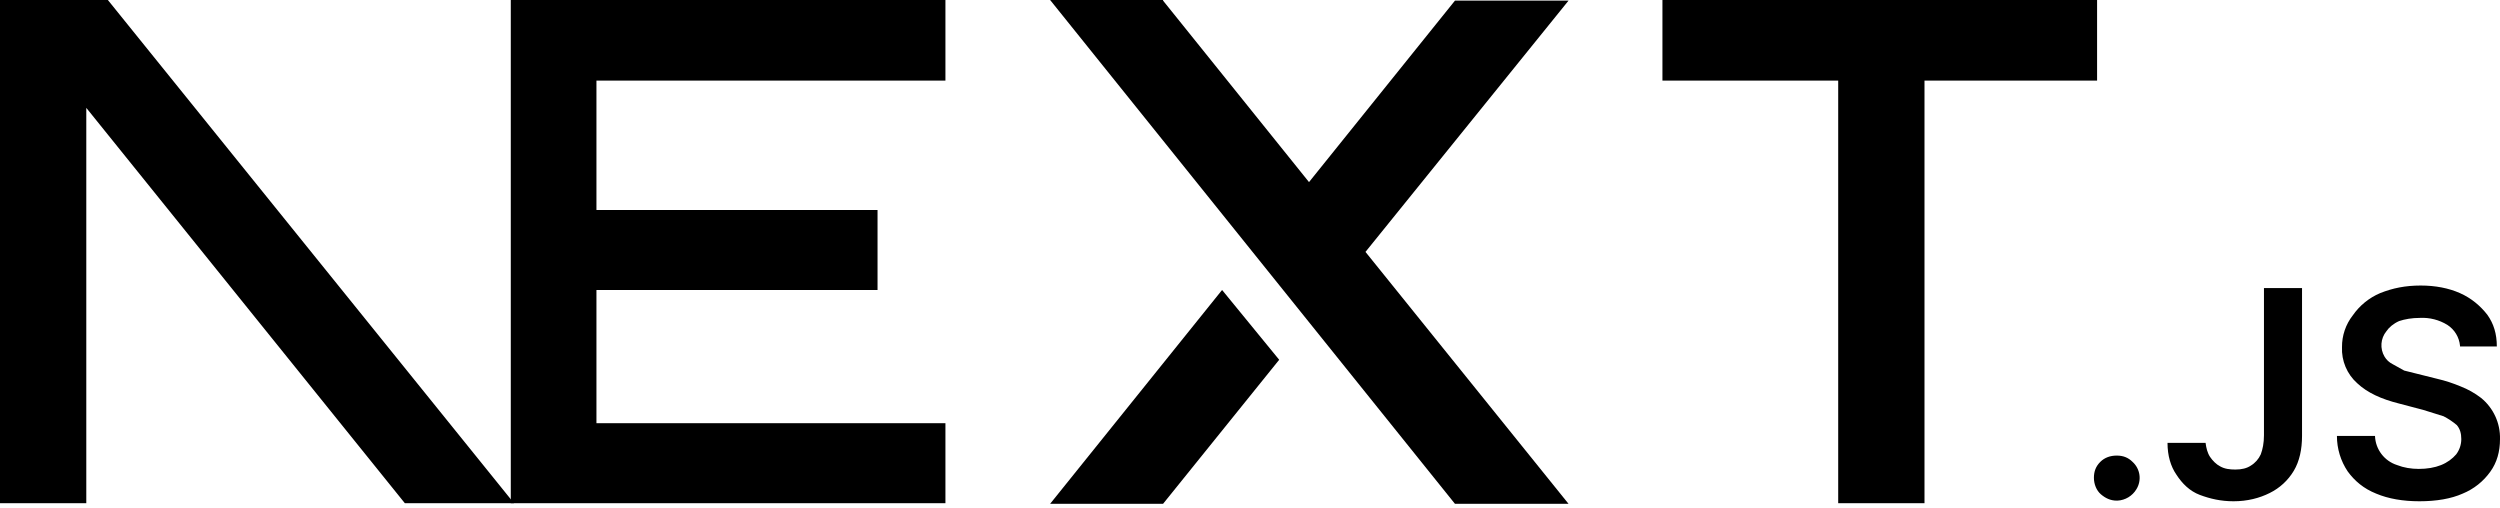
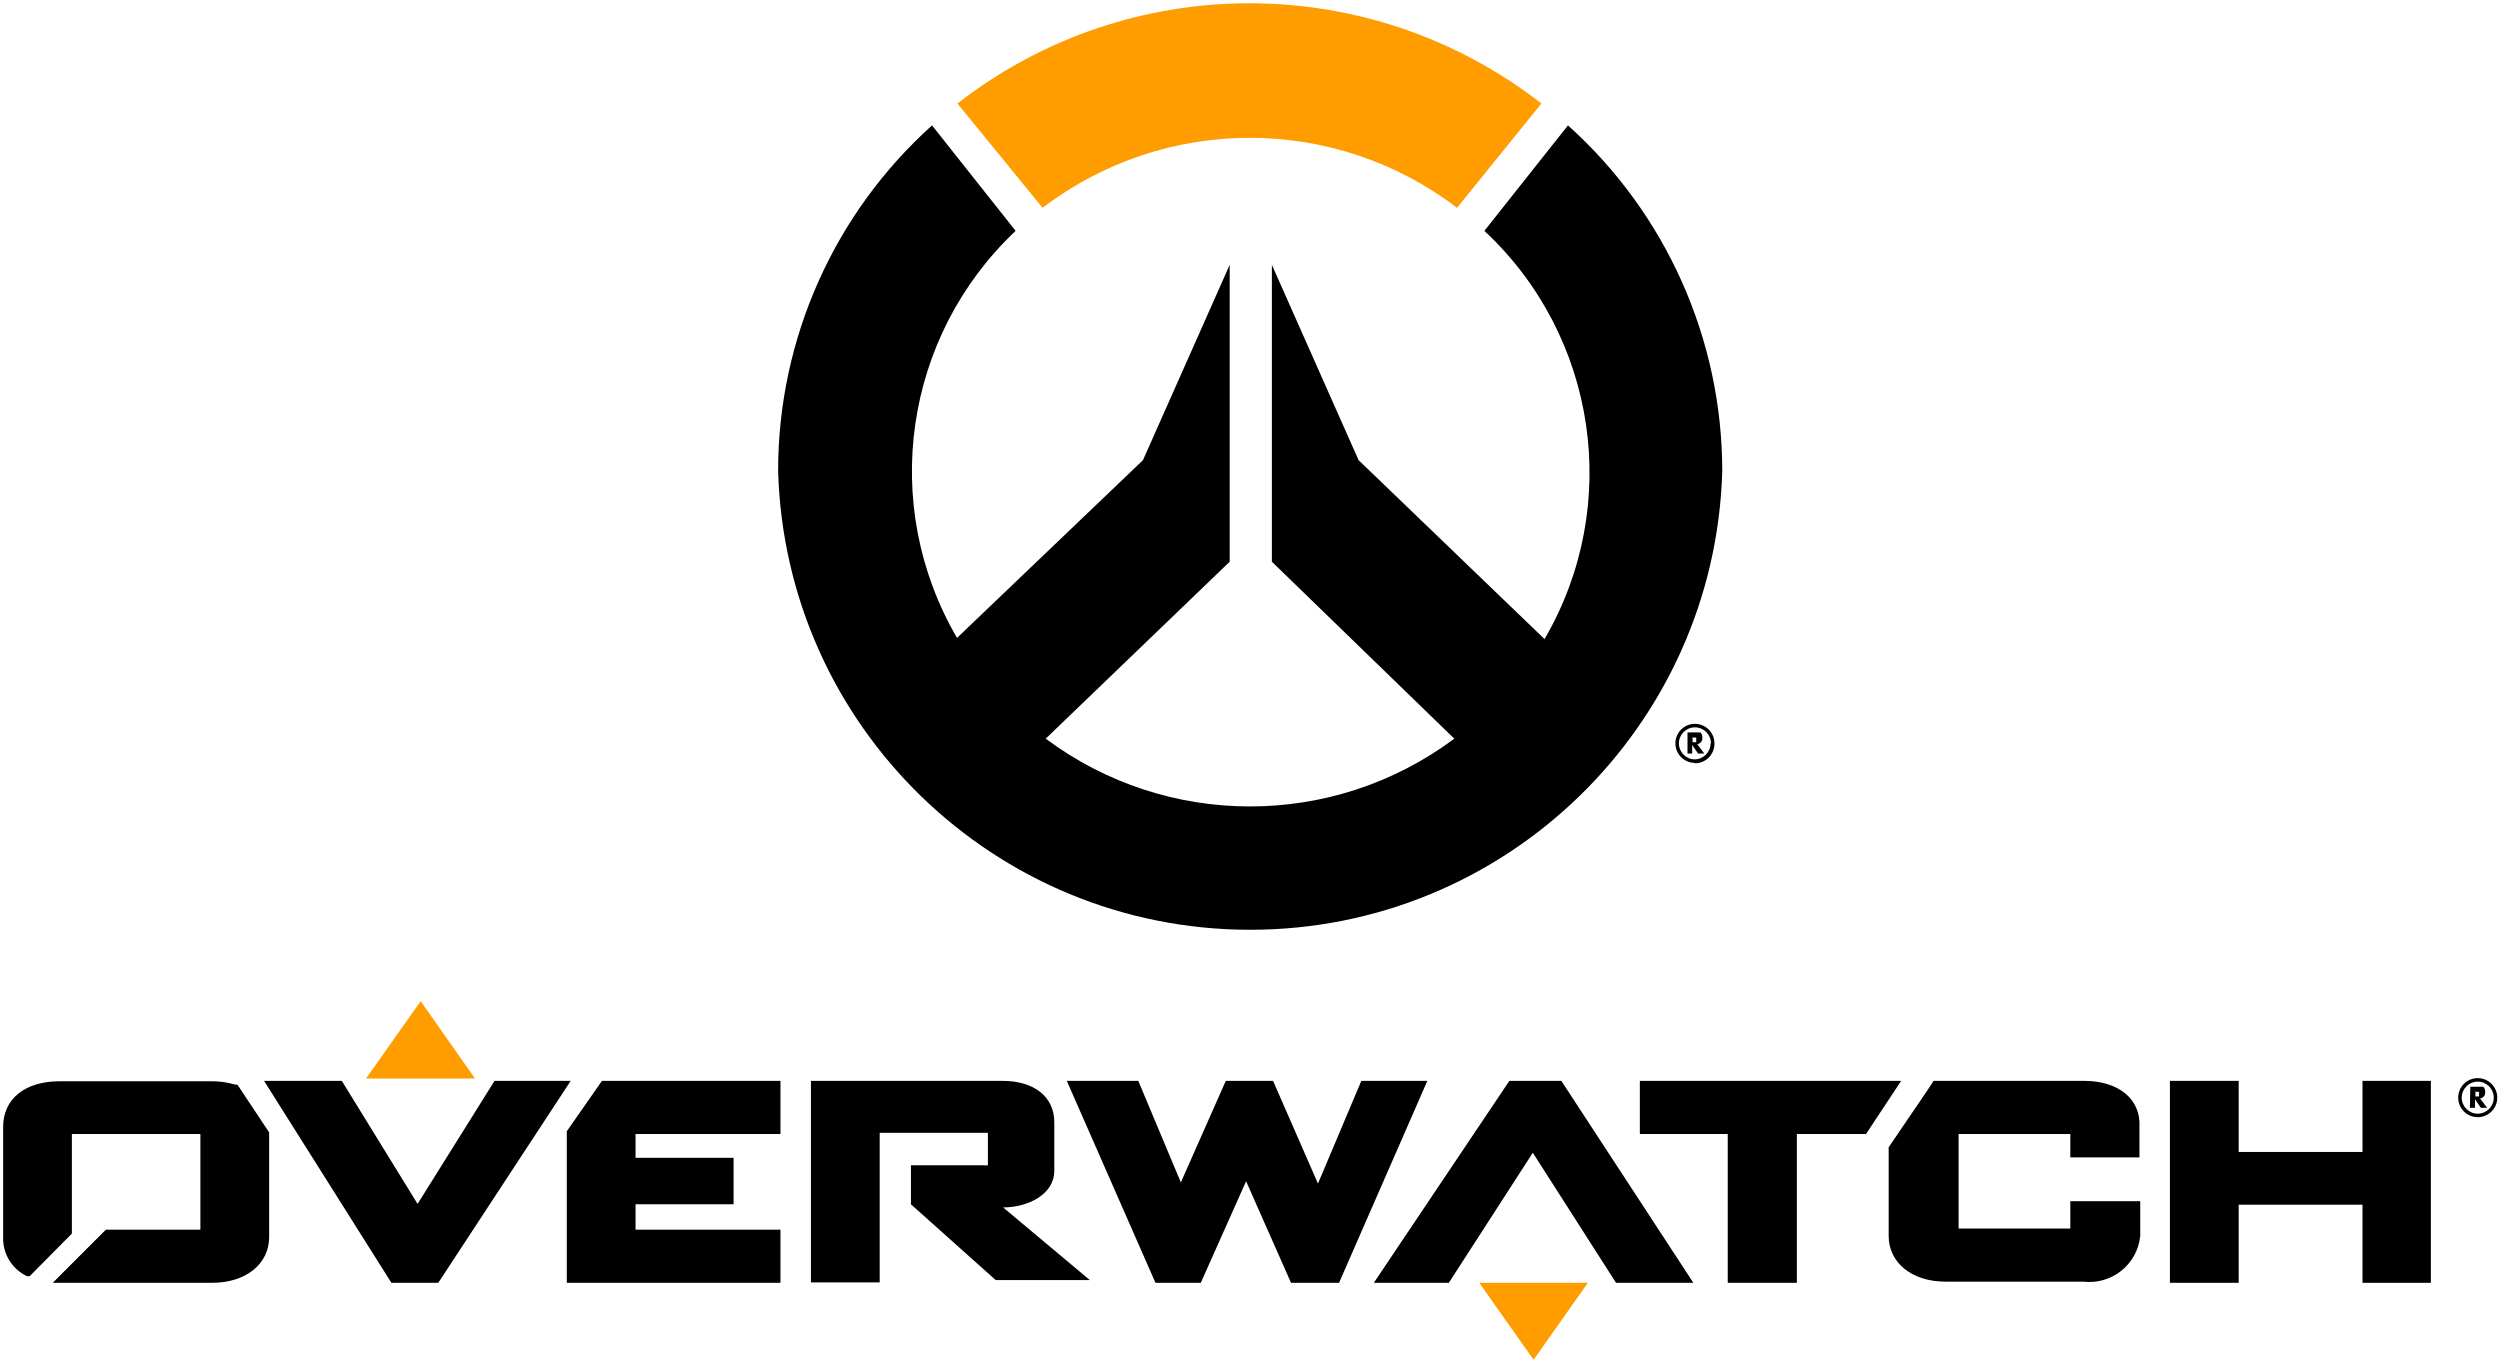
- <svg xmlns="http://www.w3.org/2000/svg" fill="none" viewBox="0 0 394 80">
-   <path fill="#000" d="M262 0h68.5v12.7h-27.2v66.6h-13.6V12.7H262V0ZM149 0v12.7H94v20.4h44.3v12.6H94v21h55v12.6H80.5V0h68.7zm34.3 0h-17.8l63.8 79.4h17.9l-32-39.7 32-39.6h-17.9l-23 28.6-23-28.6zm18.3 56.7-9-11-27.1 33.7h17.8l18.3-22.7z" />
-   <path fill="#000" d="M81 79.3 17 0H0v79.3h13.6V17l50.2 62.3H81Zm252.6-.4c-1 0-1.8-.4-2.5-1s-1.1-1.6-1.1-2.6.3-1.8 1-2.5 1.6-1 2.6-1 1.8.3 2.5 1a3.4 3.4 0 0 1 .6 4.3 3.7 3.7 0 0 1-3 1.8zm23.2-33.5h6v23.3c0 2.1-.4 4-1.3 5.5a9.1 9.1 0 0 1-3.8 3.5c-1.6.8-3.5 1.3-5.7 1.3-2 0-3.7-.4-5.3-1s-2.8-1.8-3.7-3.2c-.9-1.3-1.4-3-1.4-5h6c.1.8.3 1.6.7 2.2s1 1.2 1.6 1.5c.7.4 1.5.5 2.4.5 1 0 1.8-.2 2.4-.6a4 4 0 0 0 1.6-1.8c.3-.8.5-1.8.5-3V45.5zm30.9 9.1a4.4 4.4 0 0 0-2-3.3 7.5 7.5 0 0 0-4.3-1.1c-1.3 0-2.4.2-3.3.5-.9.4-1.6 1-2 1.6a3.5 3.5 0 0 0-.3 4c.3.5.7.9 1.3 1.2l1.8 1 2 .5 3.2.8c1.3.3 2.5.7 3.7 1.2a13 13 0 0 1 3.2 1.8 8.1 8.1 0 0 1 3 6.5c0 2-.5 3.7-1.5 5.1a10 10 0 0 1-4.4 3.5c-1.8.8-4.1 1.2-6.8 1.2-2.6 0-4.9-.4-6.8-1.2-2-.8-3.4-2-4.5-3.5a10 10 0 0 1-1.7-5.6h6a5 5 0 0 0 3.5 4.6c1 .4 2.2.6 3.4.6 1.3 0 2.5-.2 3.5-.6 1-.4 1.8-1 2.4-1.7a4 4 0 0 0 .8-2.4c0-.9-.2-1.6-.7-2.2a11 11 0 0 0-2.1-1.4l-3.2-1-3.8-1c-2.8-.7-5-1.7-6.6-3.2a7.2 7.2 0 0 1-2.4-5.7 8 8 0 0 1 1.7-5 10 10 0 0 1 4.3-3.5c2-.8 4-1.2 6.4-1.2 2.3 0 4.4.4 6.2 1.2 1.8.8 3.2 2 4.3 3.4 1 1.4 1.5 3 1.5 5h-5.8z" />
+ <svg xmlns="http://www.w3.org/2000/svg" class="home-header__logo" viewBox="0 8.8 64 34.9">
+   <g>
+     <g>
+       <path fill="rgb(255,156,0)" d="M26.69,14.41a8.75,8.75,0,0,1,10.61,0l2.16-2.67a12.17,12.17,0,0,0-14.95,0Z" transform="translate(0 -0.29)" />
+       <path d="M40.14,12.3,38,15a8.46,8.46,0,0,1,1.54,10.45l-4.76-4.58-2.22-5v7.6L37.23,28a8.75,8.75,0,0,1-10.46,0l4.71-4.53v-7.6l-2.22,5L24.5,25.42A8.46,8.46,0,0,1,26,15L23.86,12.3a11.89,11.89,0,0,0-3.94,8.85,12.09,12.09,0,0,0,24.17,0A11.9,11.9,0,0,0,40.14,12.3Z" transform="translate(0 -0.29)" />
+       <path d="M43.2,27.84h.26l.07,0a.16.16,0,0,1,.05.13.15.15,0,0,1-.13.17l.18.24h-.16l-.15-.22v.22H43.2Zm.13.1v.15h.09a.07.07,0,0,0,0-.06.07.07,0,0,0,0-.06l-.08,0Zm.06.68a.5.5,0,1,1,.5-.5A.5.5,0,0,1,43.38,28.63Zm.41-.5a.41.41,0,1,0-.41.41A.41.41,0,0,0,43.79,28.13Z" transform="translate(0 -0.29)" />
+     </g>
+     <g>
+       <polygon fill="rgb(255,156,0)" points="10.77 34.43 12.16 36.41 9.37 36.41 10.77 34.43" />
+       <polygon points="34.85 36.47 33.74 39.1 33.74 39.1 32.59 36.47 31.38 36.47 30.23 39.07 29.14 36.47 27.31 36.47 29.58 41.64 30.74 41.64 31.9 39.04 33.05 41.64 34.28 41.64 36.54 36.47 34.85 36.47" />
+       <polygon points="60.48 36.47 60.48 38.29 57.31 38.29 57.31 36.47 55.55 36.47 55.55 41.64 57.31 41.64 57.31 39.64 60.48 39.64 60.48 41.64 62.23 41.64 62.23 36.47 60.48 36.47" />
+       <polygon points="38.64 36.47 35.17 41.64 37.09 41.64 39.24 38.31 41.37 41.64 43.35 41.64 39.97 36.47 38.64 36.47" />
+       <polygon points="14.61 36.47 12.66 36.47 10.69 39.62 8.75 36.47 6.76 36.47 10.02 41.64 11.22 41.64 14.61 36.47" />
+       <polygon points="41.98 36.47 41.98 37.83 44.23 37.83 44.23 41.64 46 41.64 46 37.83 47.77 37.83 48.67 36.47 41.98 36.47" />
+       <path d="M6,36.85a2.09,2.09,0,0,0-.61-.08H1.53c-.89,0-1.45.45-1.45,1.17v2.82a1.07,1.07,0,0,0,.61,1l.07,0,1.08-1.09V38.12H5.13v2.45H2.71L1.35,41.93H5.43c.86,0,1.46-.48,1.46-1.17V38.08l-.81-1.22Z" transform="translate(0 -0.29)" />
+       <path d="M53.35,36.76H49.83l-.28,0H49.5l-.15.23h0l-1,1.47v2.27c0,.69.6,1.17,1.45,1.17h3.53a1.31,1.31,0,0,0,1.46-1.17v-.89H53v.7H50.14V38.12H53v.6h1.77v-.78C54.81,37.23,54.24,36.76,53.35,36.76Z" transform="translate(0 -0.29)" />
+       <polygon points="14.51 37.76 14.51 41.64 19.98 41.64 19.98 40.28 16.27 40.28 16.27 39.63 18.78 39.63 18.78 38.44 16.27 38.44 16.27 37.83 19.98 37.83 19.98 36.47 15.41 36.47 14.51 37.76" />
+       <path d="M25.68,40c.63,0,1.31-.33,1.31-.94V37.82c0-.65-.51-1.06-1.33-1.06h-4.9v5.16h1.76V38.09h2.77s0,0,0,.05v.78h0a.19.19,0,0,1-.1,0H23.32v1l2.17,1.94H27.9L25.68,40Z" transform="translate(0 -0.29)" />
+       <polygon fill="rgb(255,156,0)" points="39.26 43.61 37.87 41.64 40.65 41.64 39.26 43.61" />
+       <path d="M63.24,36.91h.26l.07,0a.16.16,0,0,1,.05.13.15.15,0,0,1-.13.17l.18.24h-.16l-.15-.22v.22h-.13Zm.13.1v.15h.09a.07.07,0,0,0,0-.06.07.07,0,0,0,0-.06l-.08,0Z" transform="translate(0 -0.29)" />
+       <path d="M63.43,37.69a.5.5,0,1,1,.5-.5A.5.5,0,0,1,63.43,37.69Zm.41-.5a.41.41,0,1,0-.41.41A.41.41,0,0,0,63.84,37.19Z" transform="translate(0 -0.29)" />
+     </g>
+   </g>
</svg>
